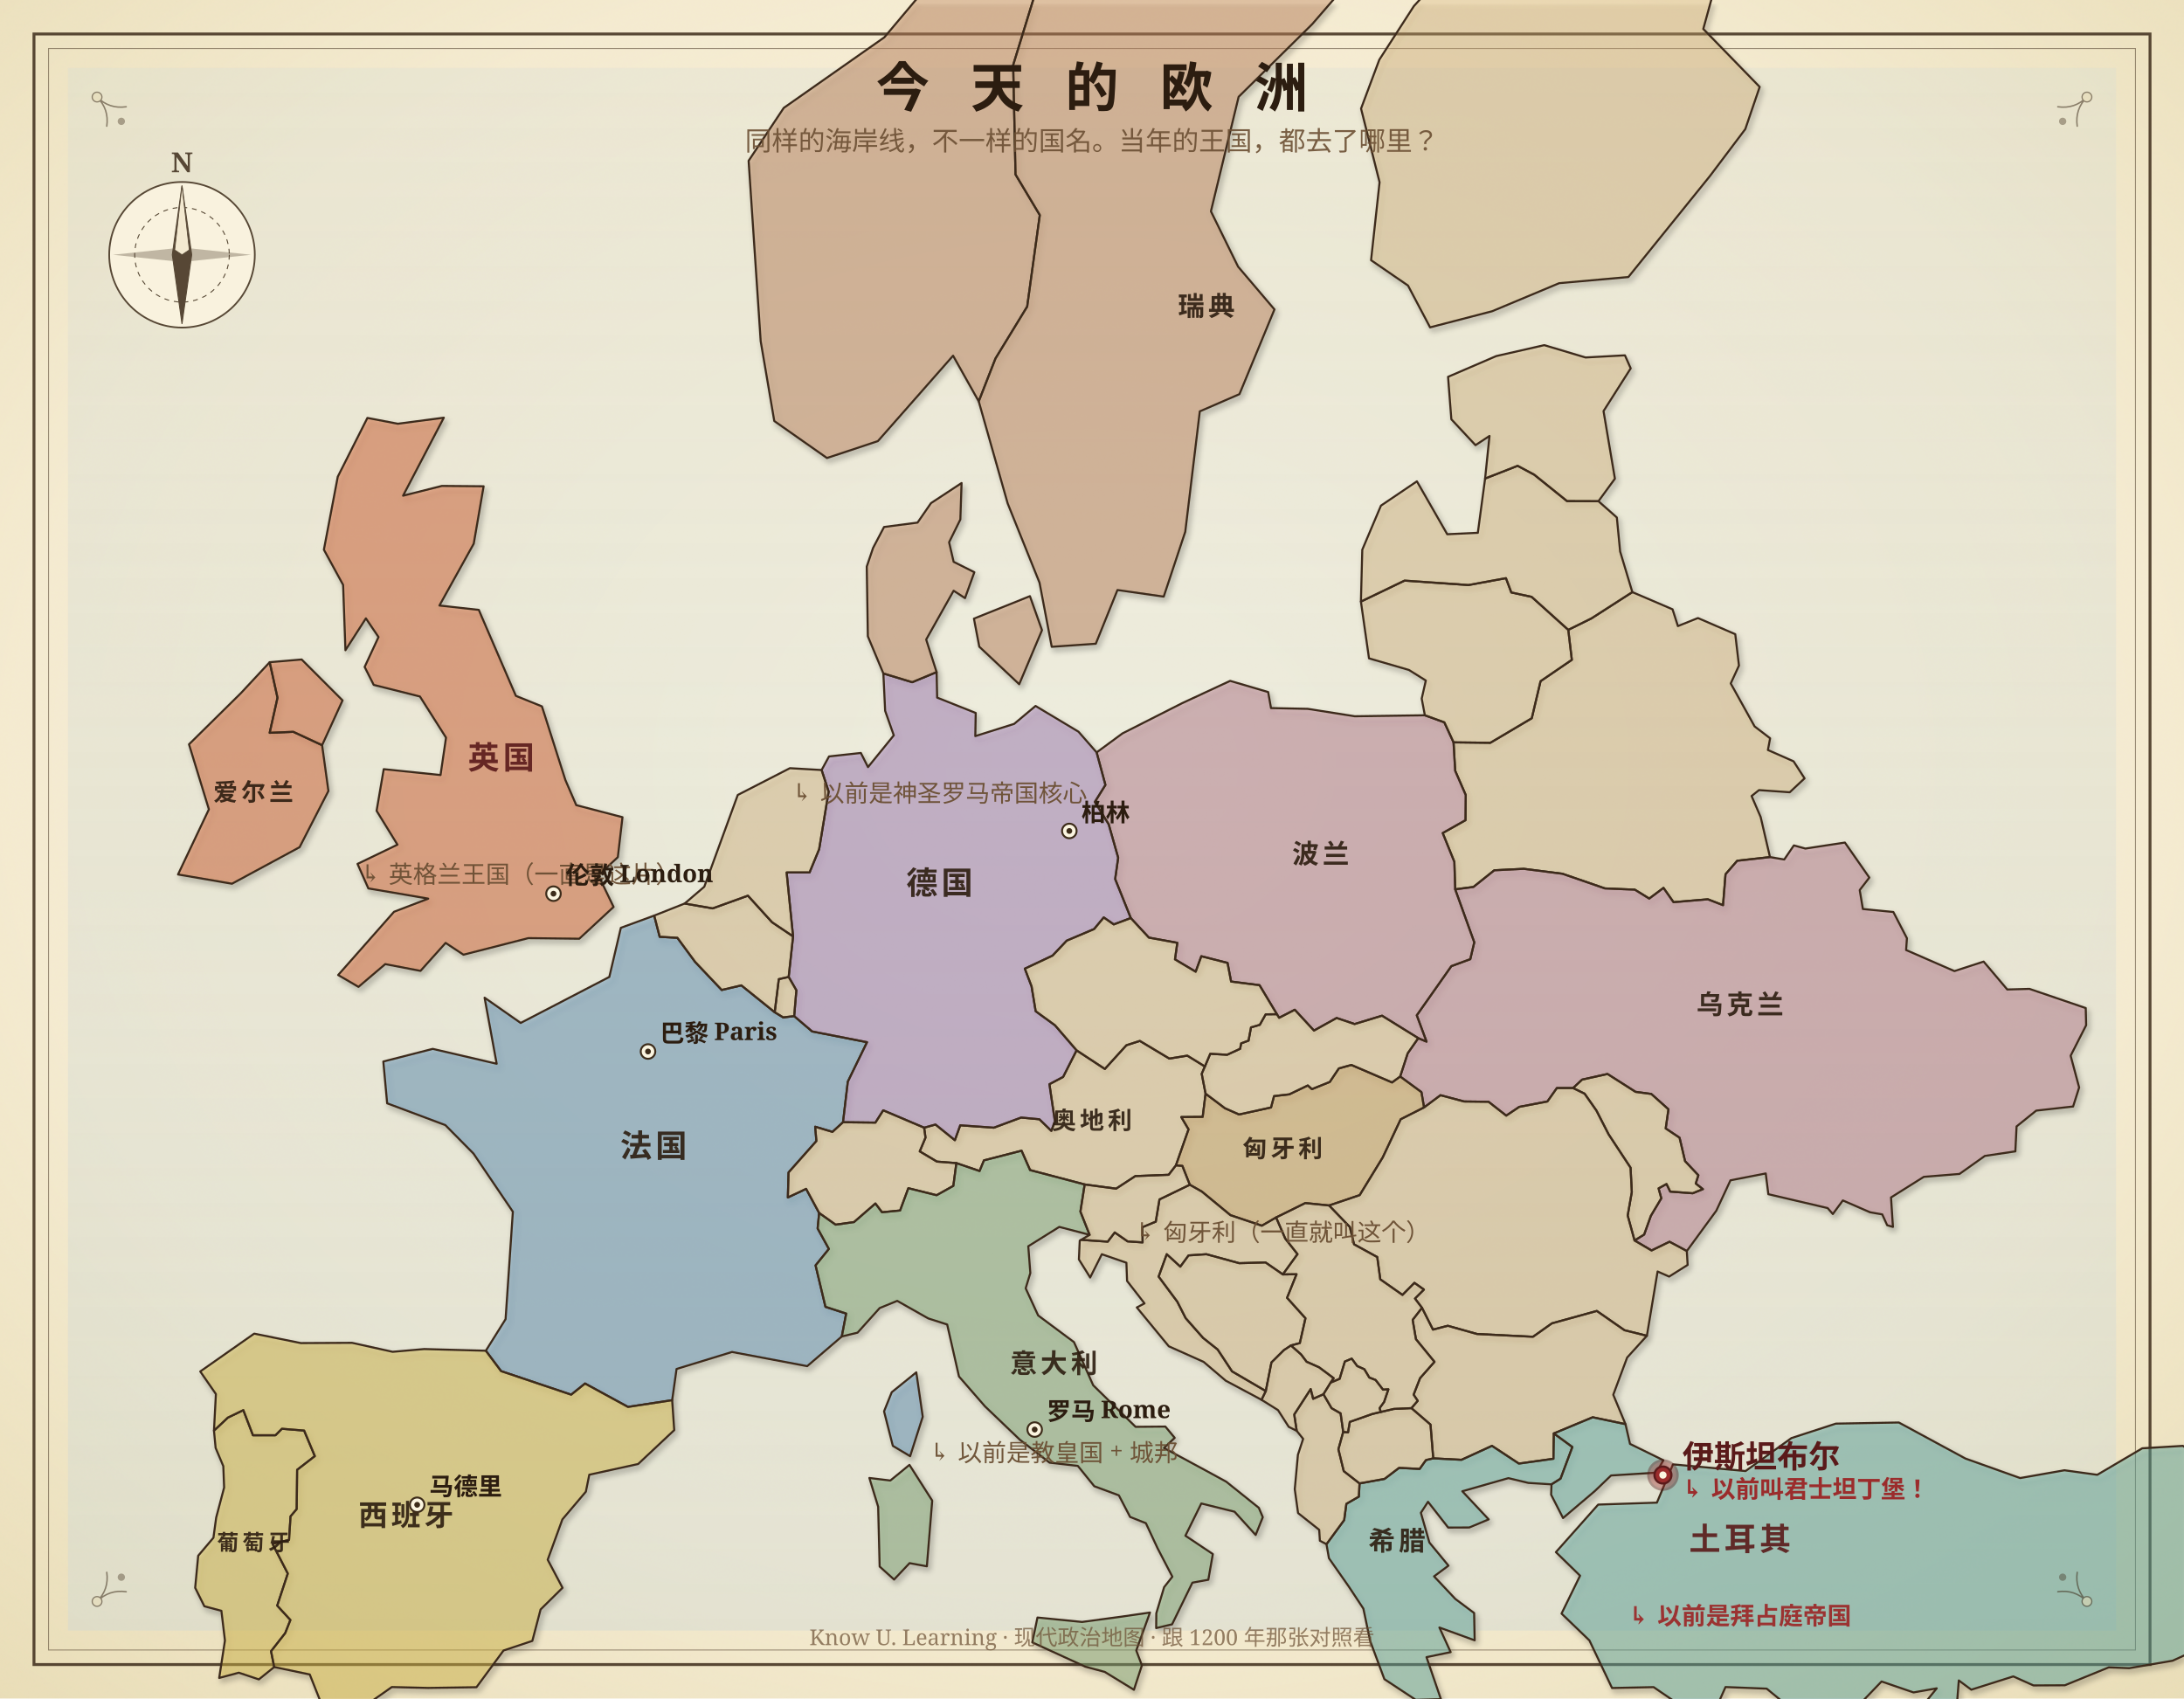
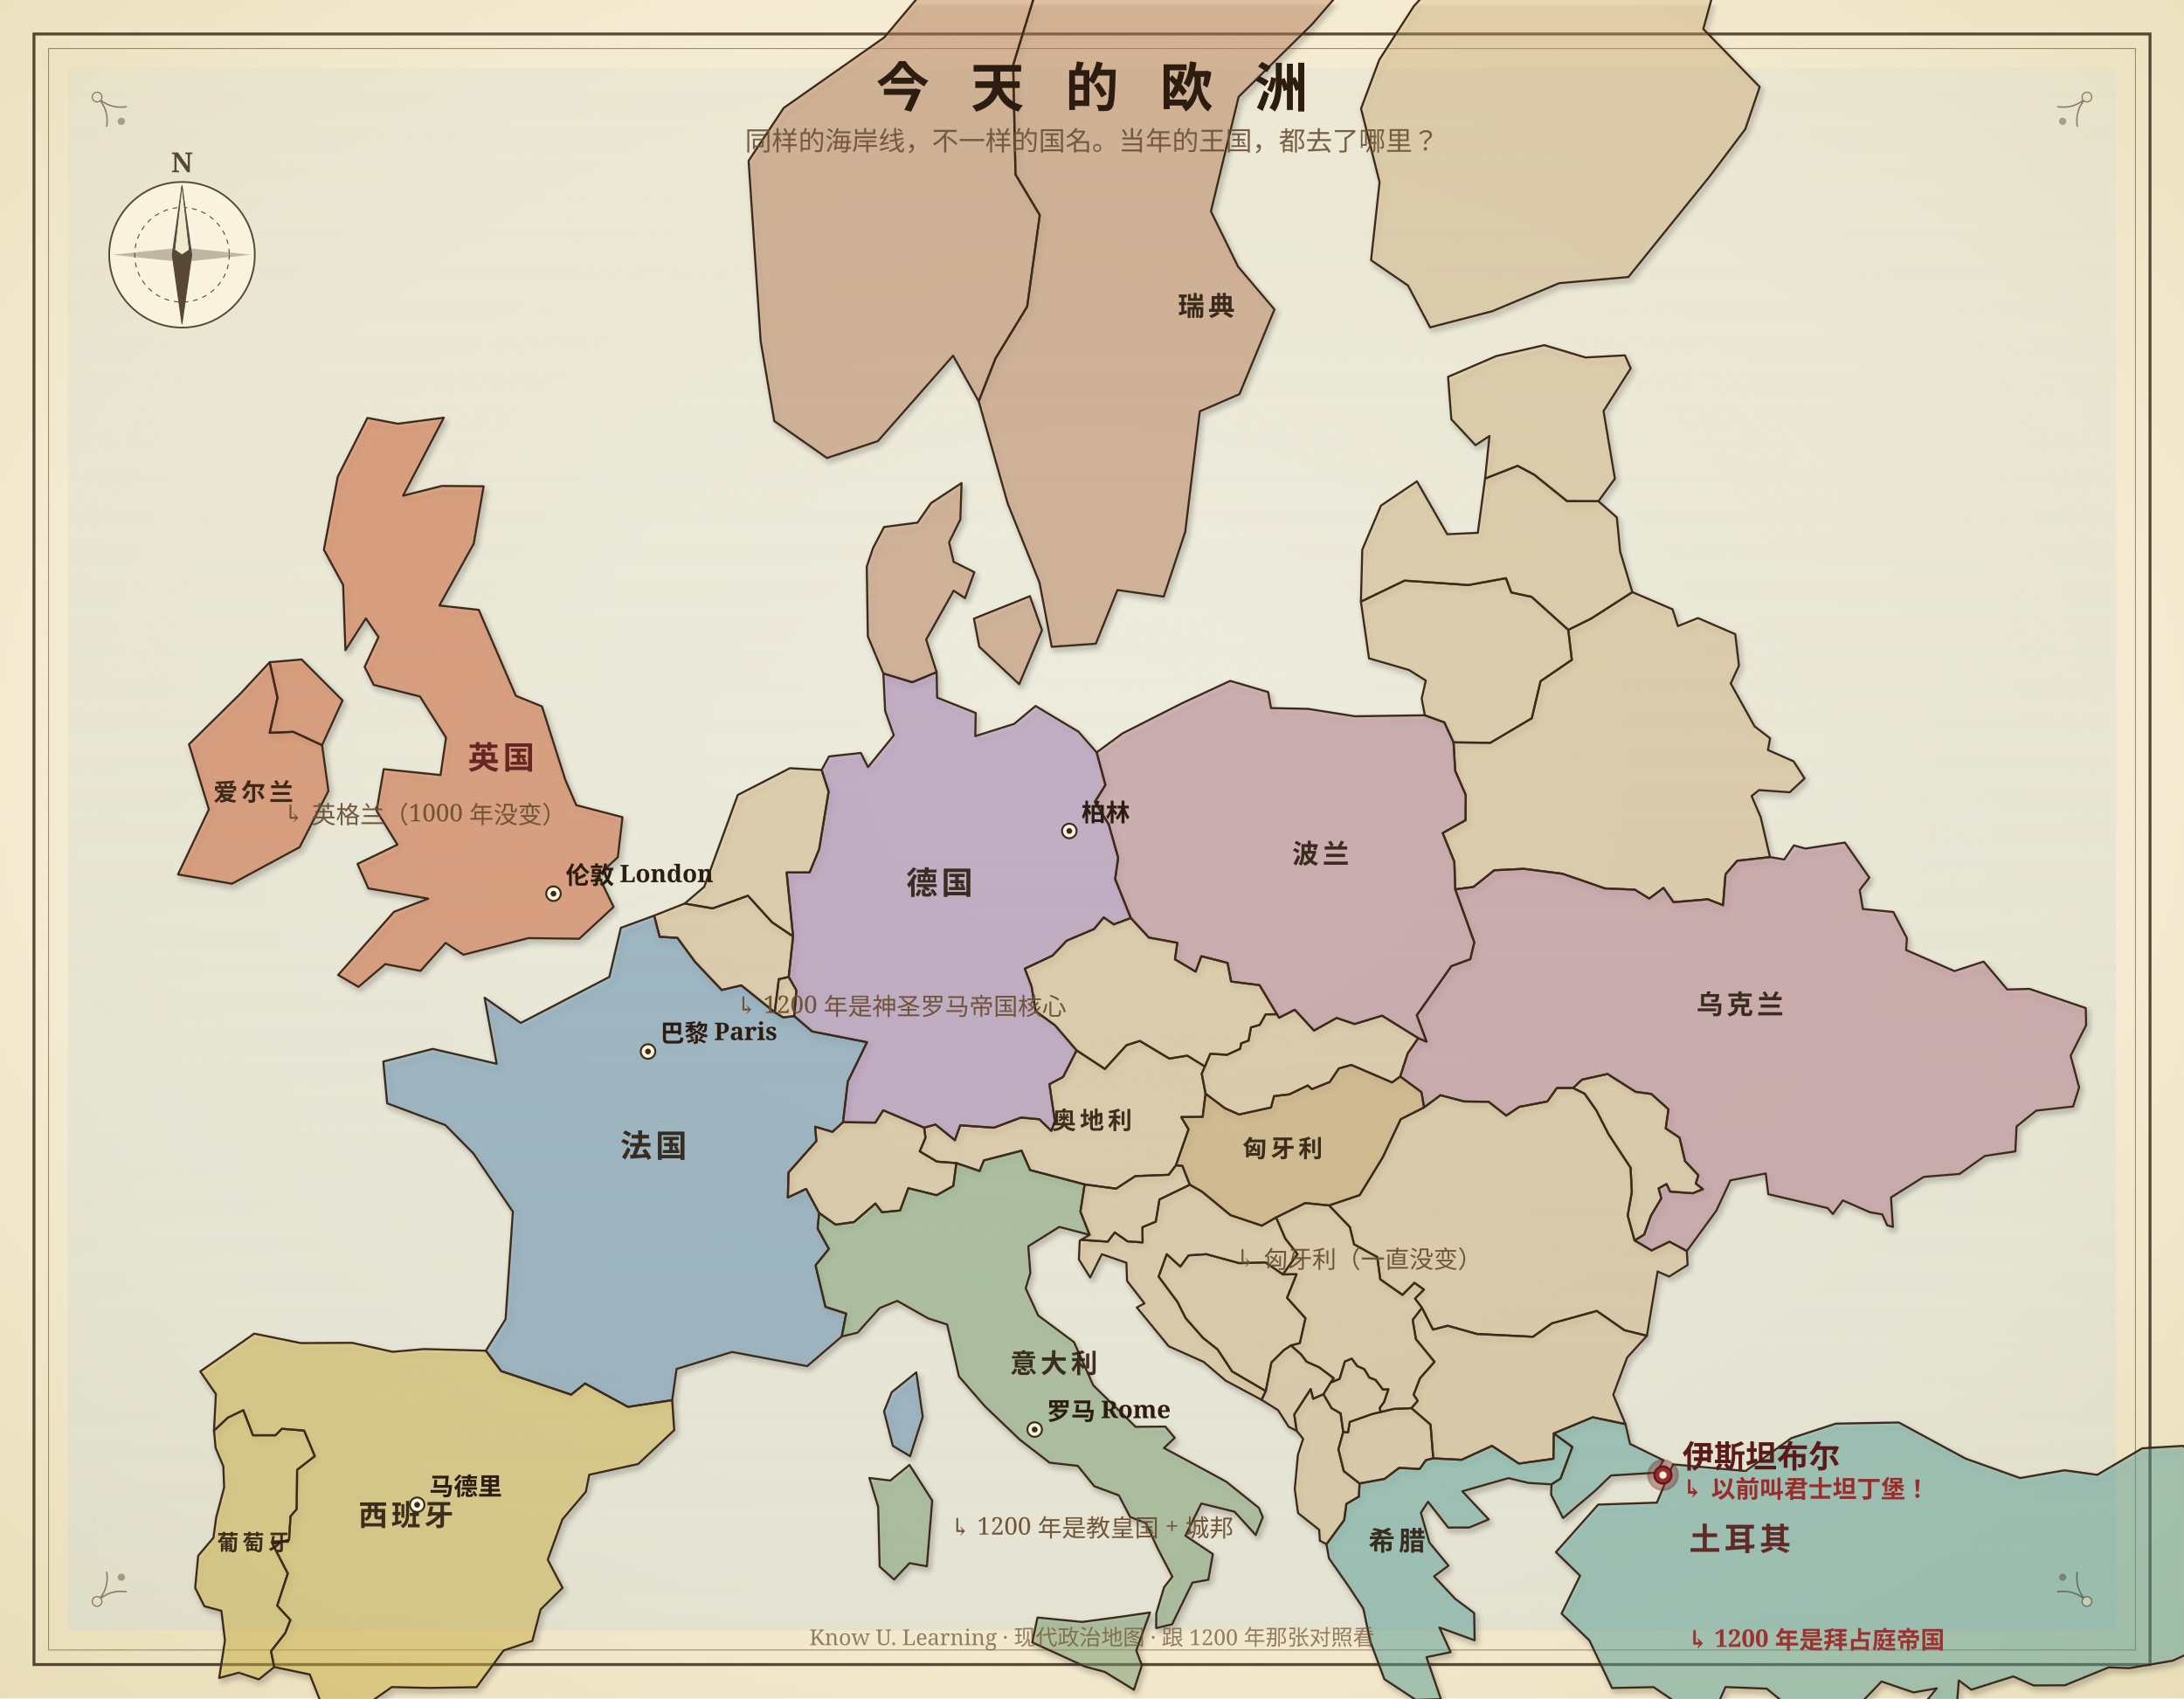
<svg xmlns="http://www.w3.org/2000/svg" viewBox="0 0 900 700" preserveAspectRatio="xMidYMid meet" font-family="'Iowan Old Style','Hoefler Text','PingFang SC','Noto Sans SC','Microsoft YaHei',Georgia,serif">
  <defs>
    <filter id="handdrawn" x="-2%" y="-2%" width="104%" height="104%">
      <feTurbulence type="fractalNoise" baseFrequency="0.02" numOctaves="2" seed="3" />
      <feDisplacementMap in="SourceGraphic" scale="1.2" />
    </filter>
    <filter id="parchment-texture" x="0%" y="0%" width="100%" height="100%">
      <feTurbulence type="fractalNoise" baseFrequency="0.85" numOctaves="2" seed="7" stitchTiles="stitch" />
      <feColorMatrix values="0 0 0 0 0.92  0 0 0 0 0.85  0 0 0 0 0.7  0 0 0 0.05 0" />
      <feComposite in2="SourceGraphic" operator="in" />
    </filter>
    <filter id="soft-shadow" x="-5%" y="-5%" width="110%" height="110%">
      <feGaussianBlur in="SourceAlpha" stdDeviation="1.2" />
      <feOffset dx="1" dy="1.5" />
      <feComponentTransfer>
        <feFuncA type="linear" slope="0.35" />
      </feComponentTransfer>
      <feMerge>
        <feMergeNode />
        <feMergeNode in="SourceGraphic" />
      </feMerge>
    </filter>
    <radialGradient id="parchment-gradient-modern" cx="50%" cy="45%" r="75%">
      <stop offset="0%" stop-color="#fbf5e0" />
      <stop offset="65%" stop-color="#f4ead0" />
      <stop offset="100%" stop-color="#e8dcb6" />
    </radialGradient>
    <linearGradient id="ocean-gradient-modern" x1="0" y1="0" x2="0" y2="1">
      <stop offset="0%" stop-color="#cfd9d6" stop-opacity="0.5" />
      <stop offset="100%" stop-color="#cfd9d6" stop-opacity="0.85" />
    </linearGradient>
  </defs>
  <rect width="900" height="700" fill="url(#parchment-gradient-modern)" />
  <rect width="900" height="700" fill="#f4ead0" filter="url(#parchment-texture)" />
  <rect x="14" y="14" width="872" height="672" fill="none" stroke="#3d2c1a" stroke-width="1.2" opacity="0.85" />
  <rect x="20" y="20" width="860" height="660" fill="none" stroke="#3d2c1a" stroke-width="0.4" opacity="0.5" />
  <rect x="28" y="28" width="844" height="644" fill="url(#ocean-gradient-modern)" opacity="0.5" />
  <g class="countries-modern" filter="url(#soft-shadow)">
    <path d="M467.963,-848.281L473.901,-878.746L496.973,-881.818L516.765,-850.658L568.507,-787.456L528.979,-755.673L520.214,-699.128L506.473,-685.239L499.008,-626.31L480.064,-623.634L446.248,-666.553L460.498,-692.47L436.974,-713.998L406.381,-780.267L394.166,-846.355L436.974,-878.286L445.569,-847.096ZM718.646,-226.434L691.898,-208.56L679.231,-204.534L685.847,-235.843L665.716,-254.081L641.343,-238.538L633.596,-205.725L618.61,-186.4L601.758,-196.9L581.288,-194.761L563.814,-218.021L554.37,-206.321L544.644,-204.534L542.325,-176.014L512.75,-182.902L508.565,-159.255L493.467,-159.397L483.118,-129.949L467.397,-85.83L443.025,-32.56L448.736,-20.032L443.251,-5.713L427.7,-6.321L417.521,26.804L418.482,71.9L428.491,88.642L423.289,126.356L410.226,147.748L403.327,165.425L392.752,146.597L361.763,181.799L340.784,188.76L319.069,173.516L313.47,140.613L308.494,66.259L322.971,44.472L364.421,15.388L395.467,-21.512L424.194,-73.72L461.969,-150.912L488.264,-182.683L531.411,-238.152L565.906,-258.321L591.749,-255.884L615.669,-295.063L644.283,-292.939L672.501,-302.617L721.643,-267.573L701.398,-255.1ZM660.626,-882.433L637.328,-834.736L591.749,-824.562L545.435,-838.837L542.608,-863.085L520.101,-864.745L502.91,-906.617L551.43,-933.084L574.219,-910.26L590.109,-938.798L629.807,-914.875ZM618.44,-701.147L583.38,-671.189L555.671,-688.1L566.472,-707.232L557.028,-731.591L589.544,-747.266L595.764,-718.236Z" fill="#c08560" fill-opacity="0.42" stroke="#3d2c1a" stroke-width="0.85" stroke-linejoin="round" />
    <path d="M-581.365,1250.014L-590.639,1264.4L-595.445,1276.007L-601.496,1281.967L-609.017,1283.085L-611.166,1278.668L-614.672,1278.003L-619.535,1282.26L-626.378,1279.014L-622.363,1272.414L-621.006,1265.226L-618.235,1258.461L-624.399,1249.107L-625.643,1238.332L-617.5,1224.767L-612.127,1226.504L-600.591,1230.244L-583.966,1243.561ZM327.268,418.764L334.676,425.087L357.296,429.514L349.379,445.781L347.4,462.501L343.046,466.479L335.92,464.354L336.429,470.247L324.95,483.191L324.667,493.504L332.188,489.96L337.56,499.911L336.938,506.285L341.575,514.709L336.09,521.498L340.162,538.575L348.701,541.356L346.891,550.803L332.641,563.027L301.652,557.186L278.806,564.192L276.996,577.051L258.787,579.823L241.087,570.184L235.376,574.778L206.479,565.066L200.202,556.673L208.345,543.65L211.342,499.375L195.113,475.41L183.52,463.684L159.543,454.706L157.96,437.474L178.318,432.268L204.67,438.4L199.693,411.171L214.566,421.583L251.097,402.618L255.847,382.371L269.588,377.339L271.85,386.079L279.145,386.499L286.44,396.422L297.41,407.997L305.497,406.096L319.238,417.167L322.744,419.295ZM367.475,573.766L377.597,565.575L380.255,583.882L375.052,600.136L367.927,595.878L364.308,581.656Z" fill="#5b8db8" fill-opacity="0.42" stroke="#3d2c1a" stroke-width="0.85" stroke-linejoin="round" />
    <path d="M403.327,165.425L410.226,147.748L423.289,126.356L428.491,88.642L418.482,71.9L417.521,26.804L427.7,-6.321L443.251,-5.713L448.736,-20.032L443.025,-32.56L467.397,-85.83L483.118,-129.949L493.467,-159.397L508.565,-159.255L512.75,-182.902L542.325,-176.014L544.644,-204.534L554.37,-206.321L575.35,-185.014L599.836,-156.135L600.288,-93.766L605.547,-78.612L578.517,-67.753L563.305,-41.399L565.736,-18.923L540.798,9.9L510.431,39.895L499.008,87.091L510.205,109.897L525.191,127.53L510.771,162.439L494.428,169.53L488.434,219.145L479.555,245.884L460.498,243.164L451.564,265.303L433.411,266.567L428.378,240.148L415.259,207.5Z" fill="#c08560" fill-opacity="0.42" stroke="#3d2c1a" stroke-width="0.85" stroke-linejoin="round" />
    <path d="M672.671,244.024L689.24,251.116L691.445,258.021L699.702,254.715L715.083,261.363L716.61,274.305L713.217,281.665L723.056,299.377L729.447,304.27L728.542,309.096L739.116,313.767L743.64,320.782L737.533,326.513L724.866,325.627L721.812,328.063L725.545,336.704L729.39,353.227L715.875,354.741L711.068,360.303L710.05,373.05L703.773,370.623L689.636,371.816L685.508,365.924L679.627,370.325L673.689,366.652L661.361,366.138L643.831,360.088L627.941,358.064L615.783,358.667L607.187,365.539L599.666,366.523L599.327,355.216L594.52,343.316L603.907,338.02L604.02,327.665L599.666,317.66L598.987,305.941L614.143,306.122L631.221,296.012L634.84,280.742L647.733,271.933L646.263,259.575L655.819,254.857Z" fill="#d4af75" fill-opacity="0.32" stroke="#3d2c1a" stroke-width="0.85" stroke-linejoin="round" />
    <path d="M729.39,353.227L735.271,354.222L739.23,348.413L743.98,349.716L760.266,347.238L770.332,361.679L766.373,366.823L767.674,374.623L780.228,375.855L785.826,386.668L785.487,391.534L805.392,400.21L817.437,396.297L827.164,407.791L836.325,407.543L859.51,415.445L859.679,422.521L853.289,435.095L856.795,448.178L854.307,456.015L839.095,457.719L831.009,464.236L830.5,474.512L817.946,476.385L807.484,483.812L792.782,485.013L779.266,493.504L780.058,505.638L777.683,504.952L775.647,500.485L770.614,499.605L759.418,494.734L755.29,500.332L753.141,497.881L728.711,492.157L727.637,483.618L713.104,486.445L707.279,498.954L695.121,515.578L687.996,511.756L680.588,515.352L673.576,511.225L677.534,508.795L680.305,501.058L684.603,493.85L683.472,489.767L686.752,487.953L688.279,491.078L697.553,491.772L701.737,490.076L698.797,487.759L699.871,484.354L694.386,478.528L692.124,468.875L686.413,465.062L687.544,457.165L680.475,450.849L673.972,449.973L662.436,442.617L651.974,444.941L648.242,448.417L641.569,448.417L637.667,453.951L626.075,456.174L620.702,459.777L613.407,454.071L603.342,453.951L593.615,451.367L586.829,456.412L585.755,450.092L576.99,443.659L580.1,434.086L584.454,427.851L587.847,429.271L583.832,418.436L598.083,398.172L605.886,395.296L607.526,388.348L599.666,366.523L607.187,365.539L615.783,358.667L627.941,358.064L643.831,360.088L661.361,366.138L673.689,366.652L679.627,370.325L685.508,365.924L689.636,371.816L703.773,370.623L710.05,373.05L711.068,360.303L715.875,354.741Z" fill="#b87a8e" fill-opacity="0.42" stroke="#3d2c1a" stroke-width="0.85" stroke-linejoin="round" />
    <path d="M598.987,305.941L599.666,317.66L604.02,327.665L603.907,338.02L594.52,343.316L599.327,355.216L599.666,366.523L607.526,388.348L605.886,395.296L598.083,398.172L583.832,418.436L587.847,429.271L584.454,427.851L569.525,418.6L558.215,422.032L550.807,419.541L541.477,424.721L533.56,416.143L527.113,419.459L526.209,417.986L519.027,406.014L507.321,404.524L505.851,396.839L495.05,394.085L492.731,400.46L484.192,395.38L485.154,388.558L473.448,386.415L465.984,378.356L459.537,362.28L460.781,353.487L456.879,339.73L451.168,330.495L455.522,323.496L451.903,310.086L462.591,302.234L487.133,289.801L506.925,280.603L522.589,285.212L523.777,291.814L538.932,292.134L558.272,295.192L587.169,294.782L595.199,297.696Z" fill="#b87a8e" fill-opacity="0.42" stroke="#3d2c1a" stroke-width="0.85" stroke-linejoin="round" />
    <path d="M496.803,450.73L495.615,460.29L486.794,460.369L489.791,465.417L484.588,480.279L481.591,484.161L467.85,484.703L459.933,489.883L446.983,488.146L424.477,482.221L420.97,474.238L405.476,478.217L403.666,482.609L394.11,479.346L386.08,478.723L379.011,474.512L381.386,468.835L380.82,464.748L385.514,463.448L393.488,469.894L395.693,463.763L409.548,464.748L420.801,460.567L428.322,461.278L433.242,466.046L434.712,462.107L432.45,446.82L438.105,443.82L443.647,432.874L455.296,440.53L464.174,430.77L469.716,428.987L481.874,436.265L489.282,435.055L496.52,439.526L495.22,442.537Z" fill="#d4af75" fill-opacity="0.32" stroke="#3d2c1a" stroke-width="0.85" stroke-linejoin="round" />
    <path d="M576.99,443.659L585.755,450.092L586.829,456.412L577.216,461.278L569.808,477.009L560.308,492.542L547.697,496.807L537.914,495.809L525.869,501.746L519.988,505.142L507.038,500.791L495.276,491.078L490.3,488.262L487.246,480.512L484.588,480.279L489.791,465.417L486.794,460.369L495.615,460.29L496.803,450.73L504.776,456.729L510.601,459.302L523.777,456.412L525.021,451.725L531.298,451.008L538.932,447.339L540.629,448.856L547.98,445.901L551.712,440.329L556.858,438.882L573.653,446.101Z" fill="#c69954" fill-opacity="0.42" stroke="#3d2c1a" stroke-width="0.85" stroke-linejoin="round" />
    <path d="M648.242,448.417L651.974,444.941L662.436,442.617L673.972,449.973L680.475,450.849L687.544,457.165L686.413,465.062L692.124,468.875L694.386,478.528L699.871,484.354L698.797,487.759L701.737,490.076L697.553,491.772L688.279,491.078L686.752,487.953L683.472,489.767L684.603,493.85L680.305,501.058L677.534,508.795L673.576,511.225L670.748,500.943L672.445,491.271L671.936,481.251L662.888,467.5L657.855,457.68L652.992,450.73Z" fill="#d4af75" fill-opacity="0.32" stroke="#3d2c1a" stroke-width="0.85" stroke-linejoin="round" />
    <path d="M673.576,511.225L680.588,515.352L687.996,511.756L695.121,515.578L695.46,521.31L687.826,526.117L683.076,524.016L678.665,550.509L669.448,548.227L658.025,540.281L639.533,545.387L631.729,550.913L608.657,549.773L596.612,546.383L590.505,547.969L585.981,538.983L583.097,535.155L586.773,531.465L582.871,528.7L577.951,533.666L568.79,527.241L567.546,518.07L557.989,512.817L556.236,505.676L547.697,496.807L560.308,492.542L569.808,477.009L577.216,461.278L586.829,456.412L593.615,451.367L603.342,453.951L613.407,454.071L620.702,459.777L626.075,456.174L637.667,453.951L641.569,448.417L648.242,448.417L652.992,450.73L657.855,457.68L662.888,467.5L671.936,481.251L672.445,491.271L670.748,500.943Z" fill="#d4af75" fill-opacity="0.32" stroke="#3d2c1a" stroke-width="0.85" stroke-linejoin="round" />
    <path d="M646.263,259.575L647.733,271.933L634.84,280.742L631.221,296.012L614.143,306.122L598.987,305.941L595.199,297.696L587.169,294.782L585.868,287.922L587.564,280.465L580.609,276.114L564.153,271.328L560.817,247.932L578.799,239.285L605.151,241.107L620.589,238.278L622.795,244.167L631.164,245.98Z" fill="#d4af75" fill-opacity="0.32" stroke="#3d2c1a" stroke-width="0.85" stroke-linejoin="round" />
    <path d="M658.703,206.561L666.281,213.265L667.638,227.276L672.671,244.024L655.819,254.857L646.263,259.575L631.164,245.98L622.795,244.167L620.589,238.278L605.151,241.107L578.799,239.285L560.817,247.932L561.382,226.548L569.073,208.389L583.889,198.371L596.386,220.171L608.997,219.585L611.994,197.224L625.396,191.973L632.238,195.627L645.754,206.512Z" fill="#d4af75" fill-opacity="0.32" stroke="#3d2c1a" stroke-width="0.85" stroke-linejoin="round" />
    <path d="M669.617,146.44L671.992,151.818L660.796,169.427L665.489,197.274L658.703,206.561L645.754,206.512L632.238,195.627L625.396,191.973L611.994,197.224L613.803,179.671L608.035,183.467L598.083,172.802L596.725,155.301L616.574,146.754L636.366,142.244L653.388,147.329Z" fill="#d4af75" fill-opacity="0.32" stroke="#3d2c1a" stroke-width="0.85" stroke-linejoin="round" />
    <path d="M451.903,310.086L455.522,323.496L451.168,330.495L456.879,339.73L460.781,353.487L459.537,362.28L465.984,378.356L458.972,380.978L454.843,378.101L450.885,382.878L439.575,387.676L433.751,393.835L422.328,399.212L425.099,406.51L426.795,416.757L434.768,422.562L443.647,432.874L438.105,443.82L432.45,446.82L434.712,462.107L433.242,466.046L428.322,461.278L420.801,460.567L409.548,464.748L395.693,463.763L393.488,469.894L385.514,463.448L380.82,464.748L363.969,457.6L360.746,462.659L347.4,462.501L349.379,445.781L357.296,429.514L334.676,425.087L327.268,418.764L328.173,408.121L325.006,402.618L326.816,385.911L324.158,359.572L333.602,359.572L337.56,349.976L341.462,326.247L338.578,317.347L341.632,311.749L354.751,310.311L357.692,316.14L368.323,303.049L364.761,292.957L364.025,277.551L375.901,281.157L385.966,276.995L386.193,287.509L402.083,293.824L401.913,303.365L417.917,298.332L426.738,290.945L444.438,301.554Z" fill="#a07cb8" fill-opacity="0.42" stroke="#3d2c1a" stroke-width="0.85" stroke-linejoin="round" />
    <path d="M585.981,538.983L590.505,547.969L596.612,546.383L608.657,549.773L631.729,550.913L639.533,545.387L658.025,540.281L669.448,548.227L678.665,550.509L670.522,559.489L664.811,574.814L669.844,586.927L656.328,584.097L640.325,590.75L640.155,601.199L625.905,603.18L614.821,595.878L602.267,601.624L590.618,601.022L589.487,587.105L581.627,580.327L584.228,577.303L582.532,574.778L585.189,567.972L591.127,561.241L583.493,551.906L582.136,543.946Z" fill="#d4af75" fill-opacity="0.32" stroke="#3d2c1a" stroke-width="0.85" stroke-linejoin="round" />
    <path d="M643.039,722.023L641.06,727.713L618.44,729.335L618.61,726.154L599.44,722.414L602.38,714.217L610.976,720.719L623.191,719.61L634.896,720.98L634.5,724.334ZM590.618,601.022L602.267,601.624L614.821,595.878L625.905,603.18L640.155,601.199L640.325,590.75L647.959,596.34L643.096,609.388L639.364,611.744L629.807,611.147L621.607,609.177L602.607,614.587L613.464,626.179L605.491,629.513L596.782,629.547L588.469,618.928L585.529,623.464L589.035,635.708L596.895,645.242L590.957,649.66L599.723,658.966L607.47,664.764L607.696,676.023L593.163,670.742L597.8,680.885L587.847,682.958L593.785,700.272L583.38,700.536L570.487,692.022L564.606,676.225L561.835,662.969L555.727,653.724L547.641,642.186L546.623,636.399L553.918,626.457L554.822,619.766L559.968,616.794L560.251,611.358L570.543,609.494L576.537,604.947L585.02,605.37L587.621,601.73Z" fill="#5fa8a0" fill-opacity="0.42" stroke="#3d2c1a" stroke-width="0.85" stroke-linejoin="round" />
    <path d="M933.363,685.597L925.842,688.929L920.357,683.927L902.035,681.353L895.305,684.428L877.436,687.497L869.01,687.164L850.914,694.545L837.964,694.611L829.652,690.892L812.348,696.368L807.202,692.554L806.353,703.441L802.112,707.721L797.928,711.957L792.16,703.144L798.097,695.805L788.54,697.494L775.364,692.985L764.564,704.232L740.756,706.405L728.033,695.937L711.068,695.275L707.449,703.375L696.591,705.681L681.436,695.308L664.302,695.672L654.971,676.057L643.492,665.001L651.126,649.387L641.173,639.674L658.59,620.081L682.793,619.277L689.41,603.498L719.324,606.252L738.212,592.675L756.534,586.712L782.49,586.247L809.916,601.093L832.479,609.142L850.745,605.935L864.26,607.804L882.808,596.873L899.547,595.878L914.702,606.147L917.36,613.465L915.833,623.534L927.538,628.645L933.702,634.603L922.958,640.397L927.878,663.545L924.768,669.73ZM640.325,590.75L656.328,584.097L669.844,586.927L671.71,595.06L685.451,601.801L682.567,606.922L663.906,608.085L657.233,614.482L644.114,625.622L639.194,615.989L639.364,611.744L643.096,609.388L647.959,596.34Z" fill="#5fa8a0" fill-opacity="0.42" stroke="#3d2c1a" stroke-width="0.85" stroke-linejoin="round" />
    <path d="M560.251,611.358L559.968,616.794L554.822,619.766L553.918,626.457L546.623,636.399L543.908,634.983L543.626,630.484L534.917,623.569L533.56,613.745L534.861,599.534L537.009,592.996L534.352,589.679L533.334,582.949L540.12,572.465L541.138,576.474L545.379,574.597L548.715,580.327L552.447,582.482L553.522,590.143L551.543,597.299L553.748,606.288Z" fill="#d4af75" fill-opacity="0.32" stroke="#3d2c1a" stroke-width="0.85" stroke-linejoin="round" />
    <path d="M490.3,488.262L495.276,491.078L507.038,500.791L519.988,505.142L525.869,501.746L529.658,510.466L534.691,516.863L528.64,525.217L521.515,520.294L510.658,520.595L497.142,516.9L489.791,517.391L486.398,522.025L480.8,516.9L477.463,526.117L485.154,536.457L488.603,543.243L495.785,551.391L501.779,556.161L507.717,565.175L521.628,573.297L519.875,576.906L505.116,569.024L496.011,561.277L481.648,554.842L468.472,538.834L471.639,537.163L464.457,527.915L464.174,520.407L454.052,516.9L449.245,526.491L444.608,519.051L444.947,511.301L445.513,510.959L456.483,511.718L459.367,507.921L464.683,511.604L470.847,512.021L470.79,505.752L476.276,503.464L477.802,494.311Z" fill="#d4af75" fill-opacity="0.32" stroke="#3d2c1a" stroke-width="0.85" stroke-linejoin="round" />
    <path d="M380.82,464.748L381.386,468.835L379.011,474.512L386.08,478.723L394.11,479.346L392.865,488.725L385.966,492.58L374.317,489.69L370.924,498.877L363.46,499.605L360.746,496.001L351.924,503.655L344.346,504.723L337.56,499.911L332.188,489.96L324.667,493.504L324.95,483.191L336.429,470.247L335.92,464.354L343.046,466.479L347.4,462.501L360.746,462.659L363.969,457.6Z" fill="#d4af75" fill-opacity="0.32" stroke="#3d2c1a" stroke-width="0.85" stroke-linejoin="round" />
    <path d="M325.006,402.618L328.173,408.121L327.268,418.764L322.744,419.295L319.238,417.167L320.935,403.53Z" fill="#d4af75" fill-opacity="0.32" stroke="#3d2c1a" stroke-width="0.85" stroke-linejoin="round" />
    <path d="M326.816,385.911L325.006,402.618L320.935,403.53L319.238,417.167L305.497,406.096L297.41,407.997L286.44,396.422L279.145,386.499L271.85,386.079L269.588,377.339L282.142,372.37L293.678,374.368L308.211,369.13L318.164,380.09Z" fill="#d4af75" fill-opacity="0.32" stroke="#3d2c1a" stroke-width="0.85" stroke-linejoin="round" />
    <path d="M338.578,317.347L341.462,326.247L337.56,349.976L333.602,359.572L324.158,359.572L326.816,385.911L318.164,380.09L308.211,369.13L293.678,374.368L282.142,372.37L290.229,365.453L304.027,327.621L325.515,316.588Z" fill="#d4af75" fill-opacity="0.32" stroke="#3d2c1a" stroke-width="0.85" stroke-linejoin="round" />
    <path d="M88.178,589.607L93.89,584.24L100.28,581.153L104.238,591.499L113.512,591.499L116.17,588.822L125.331,589.572L129.742,600.101L122.447,605.758L122.277,621.93L119.733,624.927L119.111,634.637L112.325,636.295L118.602,648.497L114.247,661.715L119.676,667.638L117.527,673.065L111.703,680.516L113.003,687.031L106.67,692.122L98.414,689.362L90.327,691.524L92.702,676.091L91.232,663.85L84.22,661.986L80.431,654.372L81.675,641.154L87.952,633.738L89.083,625.449L92.363,613.044L92.024,604.24L88.857,596.73Z" fill="#d6b94a" fill-opacity="0.42" stroke="#3d2c1a" stroke-width="0.85" stroke-linejoin="round" />
    <path d="M113.003,687.031L111.703,680.516L117.527,673.065L119.676,667.638L114.247,661.715L118.602,648.497L112.325,636.295L119.111,634.637L119.733,624.927L122.277,621.93L122.447,605.758L129.742,600.101L125.331,589.572L116.17,588.822L113.512,591.499L104.238,591.499L100.28,581.153L93.89,584.24L88.178,589.607L88.97,574.525L82.523,565.211L104.747,549.626L123.974,553.521L145.067,553.411L161.805,557.112L174.812,555.978L200.202,556.673L206.479,565.066L235.376,574.778L241.087,570.184L258.787,579.823L276.996,577.051L277.844,589.393L262.972,603.357L242.84,607.768L241.427,614.762L231.757,626.179L225.706,642.804L231.813,654.372L222.765,663.308L219.372,676.258L207.497,680.215L196.357,695.341L176.452,695.639L161.466,695.275L151.626,702.187L145.632,709.528L137.942,707.918L132.117,701.362L127.65,690.094Z" fill="#d6b94a" fill-opacity="0.42" stroke="#3d2c1a" stroke-width="0.85" stroke-linejoin="round" />
    <path d="M132.739,307.114L135.34,325.981L123.465,349.151L95.586,364.211L73.362,360.389L86.086,333.537L77.886,306.753L99.262,285.671L111.137,272.91L114.361,287.555L111.137,302.007L120.864,301.6Z" fill="#d4612e" fill-opacity="0.42" stroke="#3d2c1a" stroke-width="0.85" stroke-linejoin="round" />
    <path d="M394.11,479.346L403.666,482.609L405.476,478.217L420.97,474.238L424.477,482.221L446.983,488.146L445.23,499.337L449.019,508.909L436.521,505.638L423.741,513.612L424.59,524.654L422.667,530.943L427.813,542.133L442.572,553.118L450.489,570.909L467.963,588.035L480.234,587.928L484.079,592.568L479.669,596.766L493.749,604.346L505.285,610.619L518.744,621.407L520.384,625.275L517.443,632.597L508.735,623.011L495.05,619.627L488.49,632.908L499.8,640.466L497.934,651.062L491.374,652.257L483.005,669.427L476.445,670.978L476.502,664.866L479.725,654.099L483.118,649.797L477.011,638.054L472.204,627.743L465.701,625.17L461.064,616.269L450.942,612.517L444.156,604.134L432.506,602.791L420.235,593.316L405.872,579.571L395.184,567.283L390.321,545.867L382.517,543.354L369.737,536.122L362.499,539.094L353.394,549.221L346.891,550.803L348.701,541.356L340.162,538.575L336.09,521.498L341.575,514.709L336.938,506.285L337.56,499.911L344.346,504.723L351.924,503.655L360.746,496.001L363.46,499.605L370.924,498.877L374.317,489.69L385.966,492.58L392.865,488.725ZM461.969,666.286L473.901,664.561L468.246,680.215L470.564,686.331L467.284,696.401L455.239,689.029L447.266,686.897L425.381,676.863L427.53,666.624L445.909,668.448ZM366.909,610.162L374.77,603.71L384.157,618.438L381.951,645.516L374.826,644.212L368.436,650.959L362.499,645.619L361.877,620.954L358.257,609.107Z" fill="#79a373" fill-opacity="0.42" stroke="#3d2c1a" stroke-width="0.85" stroke-linejoin="round" />
    <path d="M385.966,276.995L375.901,281.157L364.025,277.551L357.635,262.255L357.183,233.514L359.784,225.82L364.308,217.189L378.106,215.376L383.648,207.352L396.258,199.068L395.749,214.1L391.112,223.486L392.979,231.535L401.518,235.826L397.672,246.504L392.979,243.45L381.669,263.569ZM424.42,245.694L429.396,259.716L420.009,281.988L403.553,266.52L401.348,254.952Z" fill="#c08560" fill-opacity="0.42" stroke="#3d2c1a" stroke-width="0.85" stroke-linejoin="round" />
    <path d="M132.739,307.114L120.864,301.6L111.137,302.007L114.361,287.555L111.137,272.91L124.313,271.794L141.165,288.655ZM181.484,319.401L181.541,319.401L183.803,303.999L173.285,287.417L173.059,287.05L154.002,282.264L150.269,274.862L155.981,262.537L150.778,254.857L142.352,267.969L141.391,241.059L133.474,226.548L139.186,196.476L151.4,172.24L163.954,174.638L182.898,172.138L166.103,204.284L182.106,200.263L199.297,200.412L195.226,224.07L181.089,249.549L197.318,251.353L198.562,254.29L212.587,286.774L223.331,291.128L233.001,321.495L237.468,331.819L256.525,336.792L254.603,353.27L246.573,360.733L252.85,373.773L238.712,386.878L217.733,386.626L190.985,393.459L183.633,388.6L173.285,400.127L158.752,397.339L147.725,406.717L139.355,401.83L162.371,375.77L176.452,370.367L176.338,370.325L151.796,366.138L147.329,356.037L163.785,348.108L155.189,334.154L158.13,316.99Z" fill="#d4612e" fill-opacity="0.42" stroke="#3d2c1a" stroke-width="0.85" stroke-linejoin="round" />
    <path d="M2.167,-96.093L-1.452,-70.991L16.304,-45.185L-4.11,-17.078L-49.406,7.504L-62.978,13.899L-83.618,8.703L-127.444,-2.559L-112.006,-18.492L-146.218,-36.437L-118.396,-43.606L-119.075,-54.648L-152.043,-63.429L-141.412,-88.535L-117.604,-94.297L-93.119,-68.076L-69.255,-89.063L-49.519,-78.089L-23.902,-98.892Z" fill="#d4af75" fill-opacity="0.32" stroke="#3d2c1a" stroke-width="0.85" stroke-linejoin="round" />
    <path d="M446.983,488.146L459.933,489.883L467.85,484.703L481.591,484.161L484.588,480.279L487.246,480.512L490.3,488.262L477.802,494.311L476.276,503.464L470.79,505.752L470.847,512.021L464.683,511.604L459.367,507.921L456.483,511.718L445.513,510.959L449.019,508.909L445.23,499.337Z" fill="#d4af75" fill-opacity="0.32" stroke="#3d2c1a" stroke-width="0.85" stroke-linejoin="round" />
    <path d="M679.231,-204.534L676.912,-174.21L700.946,-146.207L686.469,-115.519L704.735,-70.862L694.16,-38.57L708.297,-11.319L701.907,11.931L725.149,35.822L719.211,53.22L704.621,72.575L671.031,114.171L642.53,116.706L614.878,128.276L589.318,134.913L580.213,117.675L565.001,107.237L568.507,75.102L560.873,44.761L568.394,24.626L582.645,2.515L618.553,-36.813L629.015,-44.616L627.432,-60.536L605.547,-78.612L600.288,-93.766L599.836,-156.135L575.35,-185.014L554.37,-206.321L563.814,-218.021L581.288,-194.761L601.758,-196.9L618.61,-186.4L633.596,-205.725L641.343,-238.538L665.716,-254.081L685.847,-235.843Z" fill="#d4af75" fill-opacity="0.32" stroke="#3d2c1a" stroke-width="0.85" stroke-linejoin="round" />
    <path d="M584.454,427.851L580.1,434.086L576.99,443.659L573.653,446.101L556.858,438.882L551.712,440.329L547.98,445.901L540.629,448.856L538.932,447.339L531.298,451.008L525.021,451.725L523.777,456.412L510.601,459.302L504.776,456.729L496.803,450.73L495.22,442.537L496.52,439.526L498.726,434.288L505.681,434.692L511.053,432.227L511.449,430.001L514.503,428.865L515.521,423.418L519.14,422.358L521.572,418.027L526.209,417.986L527.113,419.459L533.56,416.143L541.477,424.721L550.807,419.541L558.215,422.032L569.525,418.6Z" fill="#d4af75" fill-opacity="0.32" stroke="#3d2c1a" stroke-width="0.85" stroke-linejoin="round" />
    <path d="M465.984,378.356L473.448,386.415L485.154,388.558L484.192,395.38L492.731,400.46L495.05,394.085L505.851,396.839L507.321,404.524L519.027,406.014L526.209,417.986L521.572,418.027L519.14,422.358L515.521,423.418L514.503,428.865L511.449,430.001L511.053,432.227L505.681,434.692L498.726,434.288L496.52,439.526L489.282,435.055L481.874,436.265L469.716,428.987L464.174,430.77L455.296,440.53L443.647,432.874L434.768,422.562L426.795,416.757L425.099,406.51L422.328,399.212L433.751,393.835L439.575,387.676L450.885,382.878L454.843,378.101L458.972,380.978Z" fill="#d4af75" fill-opacity="0.32" stroke="#3d2c1a" stroke-width="0.85" stroke-linejoin="round" />
    <path d="M744.262,725.114L745.337,725.017L747.599,720.36L758.909,720.621L773.216,714.872L762.584,723.065L763.772,726.674L762.075,725.992L759.078,727.454L756.703,727.064L755.912,727.778L755.629,725.862L754.498,724.659L751.444,724.464L747.203,726.122Z" fill="#d4af75" fill-opacity="0.32" stroke="#3d2c1a" stroke-width="0.85" stroke-linejoin="round" />
    <path d="M521.628,573.297L507.717,565.175L501.779,556.161L495.785,551.391L488.603,543.243L485.154,536.457L477.463,526.117L480.8,516.9L486.398,522.025L489.791,517.391L497.142,516.9L510.658,520.595L521.515,520.294L528.64,525.217L534.295,525.142L530.393,534.857L537.971,543.28L535.652,553.521L531.977,554.512L529.036,556.454L523.947,561.496Z" fill="#d4af75" fill-opacity="0.32" stroke="#3d2c1a" stroke-width="0.85" stroke-linejoin="round" />
    <path d="M581.627,580.327L589.487,587.105L590.618,601.022L587.621,601.73L585.02,605.37L576.537,604.947L570.543,609.494L560.251,611.358L553.748,606.288L551.543,597.299L553.522,590.143L555.501,590.321L556.236,585.996L565.51,582.734L569.016,581.908L574.389,580.65Z" fill="#d4af75" fill-opacity="0.32" stroke="#3d2c1a" stroke-width="0.85" stroke-linejoin="round" />
    <path d="M525.869,501.746L537.914,495.809L547.697,496.807L556.236,505.676L557.989,512.817L567.546,518.07L568.79,527.241L577.951,533.666L582.871,528.7L586.773,531.465L583.097,535.155L585.981,538.983L582.136,543.946L583.493,551.906L591.127,561.241L585.189,567.972L582.532,574.778L584.228,577.303L581.627,580.327L574.389,580.65L569.016,581.908L568.507,580.327L570.374,577.771L572.127,572.573L569.921,572.718L566.867,568.734L564.266,567.718L562.23,564.302L559.29,562.991L557.028,559.927L554.2,561.132L552.052,568.263L548.319,569.822L549.563,567.972L543.569,563.501L538.423,561.205L536.161,558.21L531.977,554.512L535.652,553.521L537.971,543.28L530.393,534.857L534.295,525.142L528.64,525.217L534.691,516.863L529.658,510.466Z" fill="#d4af75" fill-opacity="0.32" stroke="#3d2c1a" stroke-width="0.85" stroke-linejoin="round" />
    <path d="M545.379,574.597L541.138,576.474L540.12,572.465L533.334,582.949L534.352,589.679L531.072,588.035L526.661,581.153L519.875,576.906L521.628,573.297L523.947,561.496L529.036,556.454L531.977,554.512L536.161,558.21L538.423,561.205L543.569,563.501L549.563,567.972L548.319,569.822Z" fill="#d4af75" fill-opacity="0.32" stroke="#3d2c1a" stroke-width="0.85" stroke-linejoin="round" />
    <path d="M553.522,590.143L552.447,582.482L548.715,580.327L545.379,574.597L548.319,569.822L552.052,568.263L554.2,561.132L557.028,559.927L559.29,562.991L562.23,564.302L564.266,567.718L566.867,568.734L569.921,572.718L572.127,572.573L570.374,577.771L568.507,580.327L569.016,581.908L565.51,582.734L556.236,585.996L555.501,590.321Z" fill="#d4af75" fill-opacity="0.32" stroke="#3d2c1a" stroke-width="0.85" stroke-linejoin="round" />
  </g>
  <g class="country-labels">
    <text x="206.527" y="316.873" text-anchor="middle" font-size="13" font-weight="800" letter-spacing="1.5" fill="#5a1a1a" opacity="0.9" pointer-events="none">英国</text>
    <text x="269.358" y="476.882" text-anchor="middle" font-size="13" font-weight="700" letter-spacing="1.5" fill="#2c1d10" opacity="0.9" pointer-events="none">法国</text>
    <text x="387.168" y="368.491" text-anchor="middle" font-size="13" font-weight="700" letter-spacing="1.5" fill="#2c1d10" opacity="0.9" pointer-events="none">德国</text>
    <text x="450" y="465.311" text-anchor="middle" font-size="10" font-weight="700" letter-spacing="1.5" fill="#2c1d10" opacity="0.9" pointer-events="none">奥地利</text>
    <text x="167.257" y="628.731" text-anchor="middle" font-size="12" font-weight="700" letter-spacing="1.5" fill="#2c1d10" opacity="0.9" pointer-events="none">西班牙</text>
    <text x="104.425" y="638.947" text-anchor="middle" font-size="9" font-weight="700" letter-spacing="1.5" fill="#2c1d10" opacity="0.9" pointer-events="none">葡萄牙</text>
    <text x="434.292" y="565.794" text-anchor="middle" font-size="11" font-weight="700" letter-spacing="1.5" fill="#2c1d10" opacity="0.9" pointer-events="none">意大利</text>
    <text x="575.664" y="638.947" text-anchor="middle" font-size="11" font-weight="700" letter-spacing="1.5" fill="#2c1d10" opacity="0.9" pointer-events="none">希腊</text>
    <text x="717.035" y="638.947" text-anchor="middle" font-size="13" font-weight="800" letter-spacing="1.5" fill="#5a1a1a" opacity="0.9" pointer-events="none">土耳其</text>
    <text x="544.248" y="355.805" text-anchor="middle" font-size="11" font-weight="700" letter-spacing="1.5" fill="#2c1d10" opacity="0.9" pointer-events="none">波兰</text>
    <text x="717.035" y="417.891" text-anchor="middle" font-size="11" font-weight="700" letter-spacing="1.5" fill="#2c1d10" opacity="0.9" pointer-events="none">乌克兰</text>
    <text x="418.584" y="-3.967" text-anchor="middle" font-size="11" font-weight="700" letter-spacing="1.5" fill="#2c1d10" opacity="0.9" pointer-events="none">挪威</text>
    <text x="497.124" y="130.088" text-anchor="middle" font-size="11" font-weight="700" letter-spacing="1.5" fill="#2c1d10" opacity="0.9" pointer-events="none">瑞典</text>
    <text x="528.54" y="476.882" text-anchor="middle" font-size="10" font-weight="700" letter-spacing="1.5" fill="#2c1d10" opacity="0.9" pointer-events="none">匈牙利</text>
    <text x="104.425" y="330" text-anchor="middle" font-size="10" font-weight="700" letter-spacing="1.5" fill="#2c1d10" opacity="0.9" pointer-events="none">爱尔兰</text>
  </g>
  <g class="history-echo-notes">
-     <text x="717.035" y="669.161" text-anchor="middle" font-size="10" fill="#9b2c2c" font-weight="700" opacity="0.95">↳ 以前是拜占庭帝国</text>
-     <text x="387.168" y="330" text-anchor="middle" font-size="10" fill="#6b4f33" font-weight="500" opacity="0.95">↳ 以前是神圣罗马帝国核心</text>
-     <text x="434.292" y="601.815" text-anchor="middle" font-size="10" fill="#6b4f33" font-weight="500" opacity="0.95">↳ 以前是教皇国 + 城邦</text>
-     <text x="528.54" y="510.958" text-anchor="middle" font-size="10" fill="#6b4f33" font-weight="500" opacity="0.95">↳ 匈牙利（一直就叫这个）</text>
-     <text x="214.381" y="363.433" text-anchor="middle" font-size="10" fill="#6b4f33" font-weight="500" opacity="0.95">↳ 英格兰王国（一直是这片）</text>
+     <text x="748.451" y="679.094" text-anchor="middle" font-size="10" fill="#9b2c2c" font-weight="700" opacity="0.95">↳ 1200 年是拜占庭帝国</text>
+     <text x="371.46" y="417.891" text-anchor="middle" font-size="10" fill="#6b4f33" font-weight="500" opacity="0.95">↳ 1200 年是神圣罗马帝国核心</text>
+     <text x="450" y="632.827" text-anchor="middle" font-size="10" fill="#6b4f33" font-weight="500" opacity="0.95">↳ 1200 年是教皇国 + 城邦</text>
+     <text x="559.956" y="522.114" text-anchor="middle" font-size="10" fill="#6b4f33" font-weight="500" opacity="0.95">↳ 匈牙利（一直没变）</text>
+     <text x="175.111" y="338.873" text-anchor="middle" font-size="10" fill="#6b4f33" font-weight="500" opacity="0.95">↳ 英格兰（1000 年没变）</text>
  </g>
  <g class="cities-modern">
    <circle cx="228.084" cy="368.304" r="3" fill="#fbf5e0" stroke="#3d2c1a" stroke-width="0.8" />
    <circle cx="228.084" cy="368.304" r="1.2" fill="#3d2c1a" />
    <text x="233.084" y="364.304" font-size="10" font-weight="600" fill="#2c1d10">伦敦 London</text>
    <circle cx="267.037" cy="433.352" r="3" fill="#fbf5e0" stroke="#3d2c1a" stroke-width="0.8" />
    <circle cx="267.037" cy="433.352" r="1.2" fill="#3d2c1a" />
    <text x="272.037" y="429.352" font-size="10" font-weight="600" fill="#2c1d10">巴黎 Paris</text>
    <circle cx="426.382" cy="589.153" r="3" fill="#fbf5e0" stroke="#3d2c1a" stroke-width="0.8" />
    <circle cx="426.382" cy="589.153" r="1.2" fill="#3d2c1a" />
    <text x="431.382" y="585.153" font-size="10" font-weight="600" fill="#2c1d10">罗马 Rome</text>
    <circle cx="171.909" cy="620.159" r="3" fill="#fbf5e0" stroke="#3d2c1a" stroke-width="0.8" />
    <circle cx="171.909" cy="620.159" r="1.2" fill="#3d2c1a" />
    <text x="176.909" y="616.159" font-size="10" font-weight="600" fill="#2c1d10">马德里</text>
    <circle cx="440.654" cy="342.459" r="3" fill="#fbf5e0" stroke="#3d2c1a" stroke-width="0.8" />
    <circle cx="440.654" cy="342.459" r="1.2" fill="#3d2c1a" />
    <text x="445.654" y="338.459" font-size="10" font-weight="600" fill="#2c1d10">柏林</text>
    <g transform="translate(685.2802 607.9028)">
      <circle r="6" fill="#9b2c2c" stroke="#5a1a1a" stroke-width="1" opacity="0.4" />
      <circle r="3.5" fill="#9b2c2c" stroke="#5a1a1a" stroke-width="0.9" />
      <circle r="1.5" fill="#fbf5e0" />
    </g>
    <text x="693.28" y="604.903" font-size="13" font-weight="700" fill="#5a1a1a">伊斯坦布尔</text>
    <text x="693.28" y="616.903" font-size="10" fill="#9b2c2c" font-weight="700">↳ 以前叫君士坦丁堡！</text>
  </g>
  <g transform="translate(75 105)" opacity="0.85">
    <circle r="30" fill="#fbf5e0" stroke="#3d2c1a" stroke-width="0.7" />
    <circle r="19.5" fill="none" stroke="#3d2c1a" stroke-width="0.4" stroke-dasharray="2,2" />
    <path d="M 0 -28.5 L 4 0 L 0 28.5 L -4 0 Z" fill="#3d2c1a" stroke="#3d2c1a" stroke-width="0.4" />
    <path d="M -28.5 0 L 0 -3 L 28.5 0 L 0 3 Z" fill="#3d2c1a" opacity="0.35" />
    <path d="M 0 -28.5 L 3 -2 L 0 0 L -3 -2 Z" fill="#f4ead0" stroke="#3d2c1a" stroke-width="0.3" />
    <text y="-34" text-anchor="middle" font-family="serif" font-size="11.4" font-weight="600" fill="#3d2c1a">N</text>
  </g>
  <g transform="translate(40 40) scale(1 1)" opacity="0.55">
    <path d="M 0 0 Q 5 5 12 4 M 0 0 Q 5 5 4 12" fill="none" stroke="#3d2c1a" stroke-width="0.6" stroke-linecap="round" />
    <circle cx="10" cy="10" r="1.5" fill="#3d2c1a" opacity="0.7" />
    <circle cx="0" cy="0" r="2" fill="#e8dcb6" stroke="#3d2c1a" stroke-width="0.5" />
  </g>
  <g transform="translate(860 40) scale(-1 1)" opacity="0.55">
    <path d="M 0 0 Q 5 5 12 4 M 0 0 Q 5 5 4 12" fill="none" stroke="#3d2c1a" stroke-width="0.6" stroke-linecap="round" />
    <circle cx="10" cy="10" r="1.5" fill="#3d2c1a" opacity="0.7" />
    <circle cx="0" cy="0" r="2" fill="#e8dcb6" stroke="#3d2c1a" stroke-width="0.5" />
  </g>
  <g transform="translate(40 660) scale(1 -1)" opacity="0.55">
    <path d="M 0 0 Q 5 5 12 4 M 0 0 Q 5 5 4 12" fill="none" stroke="#3d2c1a" stroke-width="0.6" stroke-linecap="round" />
    <circle cx="10" cy="10" r="1.5" fill="#3d2c1a" opacity="0.7" />
    <circle cx="0" cy="0" r="2" fill="#e8dcb6" stroke="#3d2c1a" stroke-width="0.5" />
  </g>
  <g transform="translate(860 660) scale(-1 -1)" opacity="0.55">
    <path d="M 0 0 Q 5 5 12 4 M 0 0 Q 5 5 4 12" fill="none" stroke="#3d2c1a" stroke-width="0.6" stroke-linecap="round" />
    <circle cx="10" cy="10" r="1.5" fill="#3d2c1a" opacity="0.7" />
    <circle cx="0" cy="0" r="2" fill="#e8dcb6" stroke="#3d2c1a" stroke-width="0.5" />
  </g>
  <text x="450" y="44" text-anchor="middle" font-size="22" font-weight="700" letter-spacing="6" fill="#2c1d10">今 天 的 欧 洲</text>
  <text x="450" y="62" text-anchor="middle" font-size="11" fill="#6b4f33" opacity="0.9">同样的海岸线，不一样的国名。当年的王国，都去了哪里？</text>
  <text x="450" y="678" text-anchor="middle" font-size="9" fill="#6b4f33" opacity="0.7">Know U. Learning · 现代政治地图 · 跟 1200 年那张对照看</text>
</svg>
